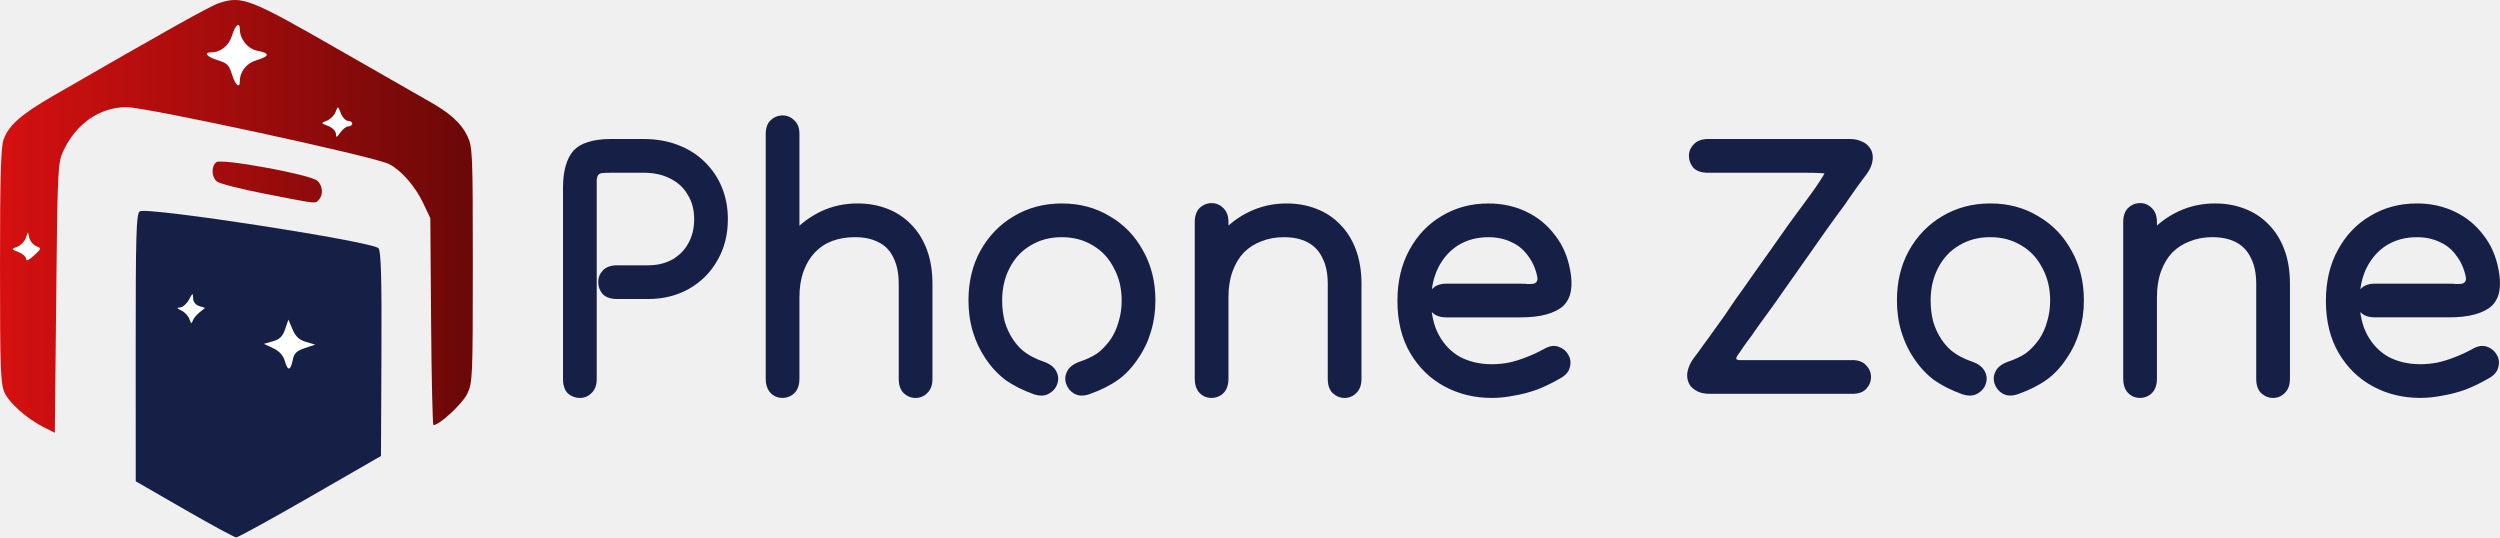
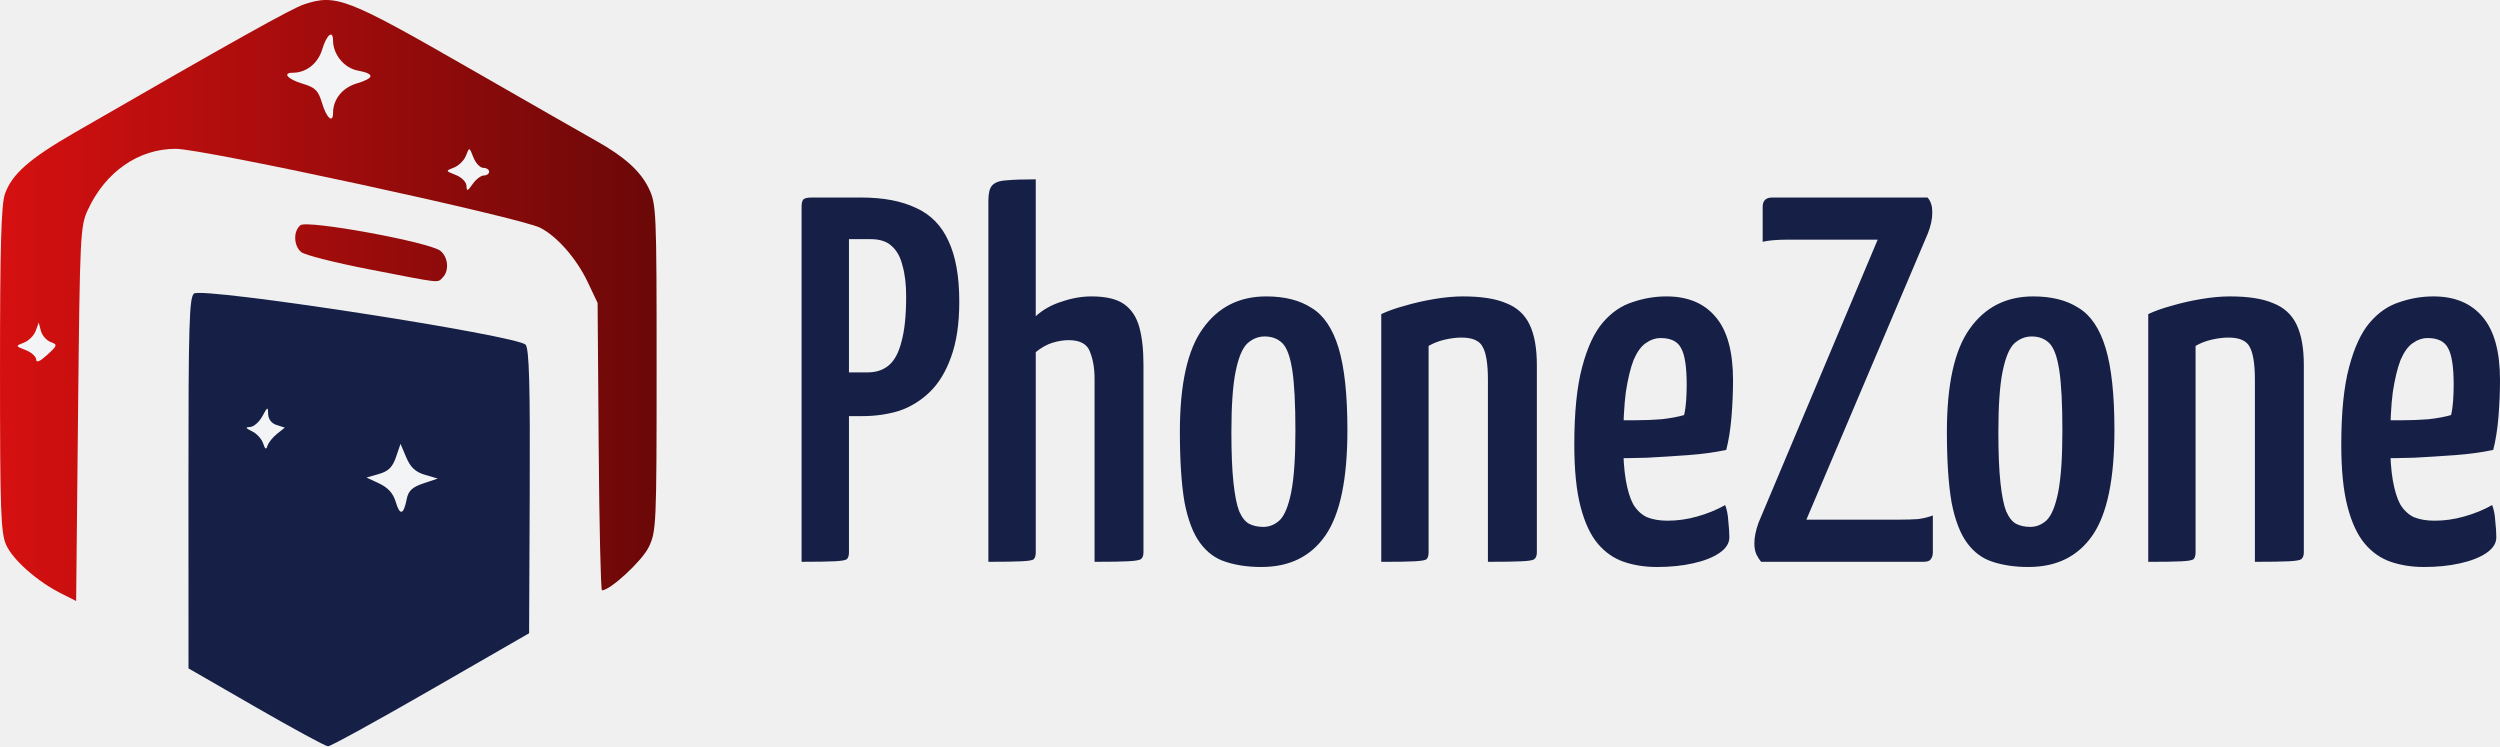
- <svg xmlns="http://www.w3.org/2000/svg" xmlns:xlink="http://www.w3.org/1999/xlink" width="150.645mm" height="32.383mm" viewBox="0 0 150.645 32.383" version="1.1" id="svg1" xml:space="preserve">
+ <svg xmlns="http://www.w3.org/2000/svg" xmlns:xlink="http://www.w3.org/1999/xlink" width="108.475mm" height="32.383mm" viewBox="0 0 108.475 32.383" version="1.1" id="svg1" xml:space="preserve">
  <defs id="defs1">
    <linearGradient id="linearGradient17">
      <stop style="stop-color:#d61010;stop-opacity:1;" offset="0" id="stop17" />
      <stop style="stop-color:#6b0808;stop-opacity:1;" offset="1" id="stop18" />
    </linearGradient>
    <linearGradient xlink:href="#linearGradient17" id="linearGradient18" x1="82.345" y1="150.453" x2="127.986" y2="150.453" gradientUnits="userSpaceOnUse" />
    <linearGradient xlink:href="#linearGradient17" id="linearGradient19" gradientUnits="userSpaceOnUse" x1="82.345" y1="150.453" x2="127.986" y2="150.453" />
    <linearGradient xlink:href="#linearGradient17" id="linearGradient20" gradientUnits="userSpaceOnUse" x1="82.345" y1="150.453" x2="127.986" y2="150.453" />
  </defs>
-   <g id="layer1" transform="translate(-40.64018,-97.9239)">
-     <g id="g18" transform="matrix(0.6242145,0,0,0.6242145,-10.76093,17.04837)">
-       <g id="g17" style="fill:url(#linearGradient18)">
-         <path style="fill:url(#linearGradient19)" d="m 107.979,148.281 c -2.345,-0.457 -4.459,-0.994 -4.696,-1.194 -0.531,-0.447 -0.562,-1.448 -0.058,-1.867 0.469,-0.389 9.028,1.181 9.746,1.788 0.534,0.452 0.608,1.382 0.146,1.844 -0.387,0.387 0.015,0.431 -5.137,-0.572 z" id="path8" />
-         <path style="opacity:1;mix-blend-mode:normal;fill:url(#linearGradient20)" d="m 86.579,170.807 c -1.65,-0.835 -3.329,-2.318 -3.802,-3.358 -0.377,-0.829 -0.431,-2.364 -0.431,-12.193 0,-8.535 0.083,-11.478 0.343,-12.212 0.491,-1.383 1.698,-2.446 4.839,-4.259 10.983,-6.339 15.089,-8.634 15.965,-8.923 2.201,-0.726 2.973,-0.429 11.32,4.362 4.263,2.447 8.286,4.748 8.941,5.113 1.987,1.109 3.106,2.114 3.683,3.307 0.531,1.096 0.55,1.534 0.55,12.478 0,10.937 -0.02,11.383 -0.549,12.476 -0.463,0.957 -2.676,3.002 -3.248,3.002 -0.085,0 -0.188,-4.495 -0.229,-9.988 l -0.075,-9.988 -0.689,-1.455 c -0.769,-1.623 -2.126,-3.175 -3.298,-3.772 -1.409,-0.718 -23.434,-5.489 -25.338,-5.489 -2.586,0 -4.875,1.587 -6.105,4.233 -0.532,1.144 -0.559,1.704 -0.686,14.195 l -0.132,13.004 z" id="path4" />
-       </g>
-       <path style="fill:#161f45;fill-opacity:1" d="m 100.142,178.729 -4.693,-2.704 -0.004,-12.866 c -0.003,-10.99 0.053,-12.913 0.385,-13.188 0.576,-0.478 22.59,2.922 23.058,3.561 0.243,0.332 0.312,2.884 0.279,10.246 l -0.044,9.804 -6.834,3.934 c -3.759,2.164 -6.974,3.93 -7.144,3.925 -0.17,-0.005 -2.421,-1.225 -5.002,-2.712 z" id="path1" />
-       <path style="fill:#ffffff;fill-opacity:1" d="m 101.603,159.719 0.541,-0.431 -0.573,-0.182 c -0.352,-0.112 -0.577,-0.405 -0.584,-0.759 -0.01,-0.53 -0.043,-0.518 -0.405,0.15 -0.217,0.4 -0.599,0.736 -0.849,0.746 -0.355,0.014 -0.326,0.08 0.135,0.302 0.324,0.156 0.67,0.535 0.769,0.842 0.134,0.417 0.21,0.458 0.302,0.161 0.068,-0.218 0.366,-0.591 0.664,-0.828 z" id="path3" />
-       <path style="fill:#ffffff;fill-opacity:1" d="m 105.496,137.409 c 0,-0.935 0.649,-1.747 1.631,-2.041 1.265,-0.379 1.291,-0.674 0.079,-0.901 -0.935,-0.175 -1.71,-1.121 -1.71,-2.084 0,-0.771 -0.445,-0.411 -0.749,0.605 -0.294,0.982 -1.106,1.631 -2.041,1.631 -0.759,0 -0.364,0.452 0.666,0.76 0.897,0.269 1.096,0.468 1.365,1.365 0.308,1.03 0.76,1.425 0.76,0.666 z" id="path7" />
-       <path style="fill:#ffffff;fill-opacity:1" d="m 115.98,141.762 c 0.201,0 0.365,-0.119 0.365,-0.265 0,-0.146 -0.182,-0.265 -0.403,-0.265 -0.222,0 -0.532,-0.327 -0.689,-0.728 -0.285,-0.727 -0.285,-0.727 -0.516,-0.126 -0.127,0.331 -0.502,0.706 -0.833,0.833 -0.601,0.231 -0.601,0.231 0.126,0.516 0.401,0.157 0.734,0.496 0.741,0.755 0.012,0.4 0.075,0.381 0.429,-0.126 0.228,-0.327 0.579,-0.595 0.78,-0.595 z" id="path6" />
-       <path style="fill:#ffffff;fill-opacity:1" d="m 85.863,153.337 c -0.289,-0.11 -0.592,-0.458 -0.675,-0.774 l -0.15,-0.575 -0.215,0.582 c -0.118,0.32 -0.486,0.686 -0.817,0.813 -0.601,0.231 -0.601,0.231 0.126,0.516 0.4,0.157 0.728,0.453 0.728,0.658 0,0.246 0.26,0.136 0.764,-0.324 0.724,-0.66 0.736,-0.708 0.24,-0.896 z" id="path5" />
-       <path style="fill:#ffffff;fill-opacity:1" d="m 110.61,164.281 c 0.121,-0.605 0.375,-0.849 1.159,-1.113 l 1.004,-0.338 -0.893,-0.263 c -0.657,-0.194 -0.999,-0.513 -1.294,-1.207 l -0.4,-0.944 -0.316,0.923 c -0.239,0.698 -0.526,0.983 -1.182,1.171 l -0.865,0.248 0.888,0.417 c 0.603,0.283 0.968,0.688 1.137,1.261 0.29,0.985 0.546,0.934 0.764,-0.153 z" id="path2" />
+   <g id="g18" transform="matrix(0.6242145,0,0,0.6242145,-51.40112,-80.87553)">
+     <g id="g17" style="fill:url(#linearGradient18)">
+       <path style="fill:url(#linearGradient19)" d="m 107.979,148.281 c -2.345,-0.457 -4.459,-0.994 -4.696,-1.194 -0.531,-0.447 -0.562,-1.448 -0.058,-1.867 0.469,-0.389 9.028,1.181 9.746,1.788 0.534,0.452 0.608,1.382 0.146,1.844 -0.387,0.387 0.015,0.431 -5.137,-0.572 z" id="path8" />
+       <path style="opacity:1;mix-blend-mode:normal;fill:url(#linearGradient20)" d="m 86.579,170.807 c -1.65,-0.835 -3.329,-2.318 -3.802,-3.358 -0.377,-0.829 -0.431,-2.364 -0.431,-12.193 0,-8.535 0.083,-11.478 0.343,-12.212 0.491,-1.383 1.698,-2.446 4.839,-4.259 10.983,-6.339 15.089,-8.634 15.965,-8.923 2.201,-0.726 2.973,-0.429 11.32,4.362 4.263,2.447 8.286,4.748 8.941,5.113 1.987,1.109 3.106,2.114 3.683,3.307 0.531,1.096 0.55,1.534 0.55,12.478 0,10.937 -0.02,11.383 -0.549,12.476 -0.463,0.957 -2.676,3.002 -3.248,3.002 -0.085,0 -0.188,-4.495 -0.229,-9.988 l -0.075,-9.988 -0.689,-1.455 c -0.769,-1.623 -2.126,-3.175 -3.298,-3.772 -1.409,-0.718 -23.434,-5.489 -25.338,-5.489 -2.586,0 -4.875,1.587 -6.105,4.233 -0.532,1.144 -0.559,1.704 -0.686,14.195 l -0.132,13.004 z" id="path4" />
    </g>
-     <path style="font-weight:bold;font-size:22.578px;font-family:'Tilt Neon';-inkscape-font-specification:'Tilt Neon, Bold';fill:#161f45;stroke-width:0.265" d="m 77.84,113.91 q -0.587,0 -0.881,0.316 -0.271,0.294 -0.271,0.7 0,0.406 0.271,0.722 0.294,0.294 0.881,0.294 0.655,0 0.993,0 0.361,0 0.858,0 1.377,0 2.461,-0.61 1.106,-0.632 1.716,-1.716 0.632,-1.084 0.632,-2.484 0,-1.039 -0.361,-1.919 -0.361,-0.881 -1.039,-1.535 -0.655,-0.655 -1.603,-1.016 -0.926,-0.361 -2.077,-0.361 -0.316,0 -0.677,0 -0.339,0 -0.677,0 -0.339,0 -0.655,0 -0.768,0 -1.332,0.181 -0.542,0.158 -0.881,0.519 -0.316,0.361 -0.474,0.926 -0.158,0.542 -0.158,1.31 0,1.287 0,2.461 0,1.174 0,2.235 0,1.061 0,2.009 0,0.926 0,1.693 0,0.474 0,0.971 0,0.497 0,1.039 0,0.542 0,1.106 0,0.587 0.294,0.881 0.316,0.271 0.722,0.271 0.406,0 0.7,-0.294 0.316,-0.294 0.316,-0.858 0,-0.564 0,-1.061 0,-0.497 0,-0.993 0,-0.497 0,-1.061 0,-1.151 0,-2.28 0,-1.151 0,-2.213 0,-1.084 0,-2.055 0,-0.993 0,-1.851 0,-0.316 0,-0.497 0.023,-0.181 0.09,-0.271 0.068,-0.09 0.226,-0.113 0.181,-0.023 0.497,-0.023 0.564,0 0.993,0 0.452,0 1.016,0 0.948,0 1.626,0.361 0.677,0.339 1.039,0.971 0.384,0.61 0.384,1.468 0,0.835 -0.361,1.468 -0.339,0.61 -0.971,0.971 -0.632,0.339 -1.445,0.339 -0.452,0 -0.835,0 -0.384,0 -1.016,0 z m 16.956,6.841 q 0,0.564 0.294,0.858 0.316,0.294 0.722,0.294 0.406,0 0.7,-0.294 0.316,-0.294 0.316,-0.858 0,-0.564 0,-1.039 0,-0.497 0,-0.971 0,-0.497 0,-1.039 0,-0.79 0,-1.468 0,-0.677 0,-1.197 0,-1.174 -0.339,-2.077 -0.339,-0.903 -0.948,-1.513 -0.61,-0.632 -1.445,-0.948 -0.813,-0.316 -1.784,-0.316 -1.174,0 -2.19,0.474 -0.993,0.474 -1.761,1.31 -0.745,0.813 -1.174,1.874 -0.406,1.061 -0.406,2.213 0,0.564 0,1.197 0,0.61 0,1.219 0,0.61 0,1.197 0,0.564 0,1.084 0,0.452 0.203,0.745 0.203,0.271 0.497,0.361 0.316,0.09 0.61,0 0.316,-0.09 0.519,-0.361 0.203,-0.294 0.203,-0.745 0,-0.474 0,-1.445 0,-0.993 0,-2.235 0,-1.242 0,-2.529 0,-1.287 0,-2.416 0,-1.129 0,-1.874 0,-0.745 0,-0.858 0,-0.632 0,-1.084 0,-0.474 0,-0.835 0,-0.384 0,-0.722 0,-0.361 0,-0.745 0,-0.564 -0.316,-0.835 -0.294,-0.294 -0.7,-0.294 -0.406,0 -0.722,0.294 -0.294,0.271 -0.294,0.835 0,0.384 0,0.948 0,0.542 0,1.174 0,0.632 0,1.264 0,0.181 0,0.993 0,0.79 0,1.964 0,1.151 0,2.461 0,1.31 0,2.551 0,1.219 0,2.122 0,0.903 0,1.264 0,0.452 0.203,0.745 0.203,0.271 0.497,0.361 0.316,0.09 0.61,0 0.316,-0.09 0.519,-0.361 0.203,-0.294 0.203,-0.745 0,-0.7 0,-1.648 0,-0.971 0,-1.851 0,-0.903 0,-1.422 0,-0.881 0.248,-1.558 0.248,-0.677 0.677,-1.129 0.452,-0.474 1.061,-0.7 0.61,-0.226 1.355,-0.226 0.858,0 1.445,0.316 0.587,0.294 0.881,0.926 0.316,0.632 0.316,1.58 0,0.768 0,1.445 0,0.677 0,1.219 0,0.452 0,0.993 0,0.519 0,1.061 0,0.519 0,0.993 z m 8.128,0.926 q 0.542,0.181 0.903,-0.023 0.384,-0.203 0.519,-0.587 0.135,-0.384 -0.045,-0.745 -0.181,-0.384 -0.722,-0.587 -0.406,-0.135 -0.745,-0.316 -0.339,-0.181 -0.632,-0.429 -0.271,-0.248 -0.519,-0.61 -0.316,-0.474 -0.497,-1.061 -0.158,-0.61 -0.158,-1.287 0,-1.106 0.452,-1.964 0.452,-0.881 1.264,-1.355 0.813,-0.497 1.874,-0.497 1.061,0 1.874,0.497 0.813,0.474 1.264,1.355 0.474,0.858 0.474,1.964 0,0.677 -0.181,1.264 -0.158,0.587 -0.474,1.061 -0.384,0.542 -0.813,0.858 -0.429,0.294 -1.106,0.519 -0.542,0.203 -0.722,0.587 -0.181,0.361 -0.045,0.745 0.135,0.384 0.497,0.587 0.384,0.203 0.903,0.023 1.016,-0.361 1.716,-0.858 0.7,-0.497 1.242,-1.332 0.497,-0.722 0.745,-1.58 0.271,-0.881 0.271,-1.874 0,-1.693 -0.745,-3.003 -0.722,-1.332 -2.009,-2.077 -1.264,-0.768 -2.89,-0.768 -1.603,0 -2.89,0.768 -1.264,0.745 -2.009,2.077 -0.722,1.31 -0.722,3.003 0,1.016 0.271,1.897 0.271,0.881 0.745,1.58 0.542,0.813 1.242,1.332 0.722,0.497 1.671,0.835 z m 17.724,-0.926 q 0,0.564 0.294,0.858 0.316,0.294 0.722,0.294 0.406,0 0.7,-0.294 0.316,-0.294 0.316,-0.858 0,-0.564 0,-1.039 0,-0.474 0,-0.948 0,-0.497 0,-1.061 0,-0.813 0,-1.468 0,-0.677 0,-1.197 0,-1.174 -0.339,-2.077 -0.339,-0.903 -0.948,-1.513 -0.61,-0.632 -1.445,-0.948 -0.813,-0.316 -1.784,-0.316 -1.174,0 -2.19,0.474 -1.016,0.474 -1.761,1.31 -0.745,0.813 -1.174,1.874 -0.406,1.061 -0.406,2.213 0,0.564 0,1.197 0,0.61 0,1.219 0,0.61 0,1.197 0,0.564 0,1.084 0,0.452 0.203,0.745 0.203,0.271 0.497,0.361 0.316,0.09 0.61,0 0.316,-0.09 0.519,-0.361 0.203,-0.294 0.203,-0.745 0,-0.406 0,-1.151 0,-0.768 0,-1.648 0,-0.903 0,-1.738 0,-0.858 0,-1.445 0,-0.61 0,-0.745 0,-0.497 0,-0.926 0,-0.429 0,-0.858 0,-0.429 0,-0.926 0,-0.564 -0.316,-0.858 -0.294,-0.294 -0.7,-0.294 -0.406,0 -0.722,0.294 -0.294,0.294 -0.294,0.858 0,0.452 0,0.903 0,0.452 0,0.903 0,0.452 0,0.903 0,0.226 0,0.835 0,0.61 0,1.445 0,0.813 0,1.693 0,0.858 0,1.603 0,0.722 0,1.151 0,0.452 0.203,0.745 0.203,0.271 0.497,0.361 0.316,0.09 0.61,0 0.316,-0.09 0.519,-0.361 0.203,-0.294 0.203,-0.745 0,-0.519 0,-1.197 0,-0.7 0,-1.4 0,-0.7 0,-1.31 0,-0.632 0,-1.016 0,-0.881 0.248,-1.558 0.248,-0.677 0.677,-1.129 0.452,-0.452 1.061,-0.677 0.61,-0.248 1.355,-0.248 0.858,0 1.445,0.316 0.587,0.316 0.881,0.948 0.316,0.61 0.316,1.558 0,0.79 0,1.468 0,0.655 0,1.197 0,0.452 0,0.993 0,0.519 0,1.061 0,0.519 0,0.993 z m 7.157,-5.735 q -0.564,0 -0.858,0.316 -0.294,0.294 -0.294,0.7 0,0.406 0.294,0.722 0.294,0.294 0.858,0.294 0.474,0 0.948,0 0.497,0 1.016,0 0.542,0 1.151,0 0.61,0 1.332,0 0.948,0 1.58,-0.181 0.655,-0.181 1.016,-0.519 0.361,-0.361 0.452,-0.903 0.09,-0.542 -0.045,-1.242 -0.226,-1.242 -0.926,-2.122 -0.677,-0.903 -1.716,-1.4 -1.039,-0.497 -2.28,-0.497 -1.558,0 -2.8,0.745 -1.242,0.722 -1.964,2.055 -0.722,1.31 -0.722,3.071 0,1.829 0.768,3.138 0.768,1.31 2.055,2.009 1.287,0.7 2.867,0.7 0.632,0 1.31,-0.135 0.7,-0.113 1.4,-0.361 0.7,-0.271 1.4,-0.677 0.497,-0.271 0.587,-0.677 0.113,-0.406 -0.09,-0.745 -0.203,-0.361 -0.61,-0.497 -0.384,-0.135 -0.881,0.158 -0.542,0.294 -1.084,0.497 -0.519,0.203 -1.039,0.316 -0.519,0.09 -0.993,0.09 -1.061,0 -1.897,-0.429 -0.813,-0.452 -1.287,-1.31 -0.474,-0.858 -0.474,-2.077 0,-1.151 0.429,-2.009 0.452,-0.881 1.219,-1.355 0.79,-0.474 1.806,-0.474 0.768,0 1.377,0.294 0.61,0.271 0.993,0.813 0.406,0.519 0.564,1.242 0.045,0.226 -0.023,0.316 -0.045,0.09 -0.181,0.135 -0.113,0.023 -0.339,0.023 -0.203,-0.023 -0.474,-0.023 -0.745,0 -1.535,0 -0.768,0 -1.513,0 -0.745,0 -1.4,0 z m 15.759,-8.715 q -0.564,0 -0.858,0.316 -0.294,0.294 -0.294,0.7 0,0.406 0.271,0.722 0.294,0.294 0.881,0.294 0.497,0 0.993,0 0.519,0 1.151,0 0.632,0 1.535,0 0.926,0 2.258,0 1.061,0 1.671,0.113 0.61,0.09 0.903,0.226 0.316,0.113 0.452,0.181 0.135,0.045 0.248,-0.023 0.113,-0.09 0.339,-0.406 0.226,-0.316 0.316,-0.61 0.09,-0.316 0.045,-0.587 -0.045,-0.271 -0.226,-0.474 -0.158,-0.203 -0.452,-0.316 -0.294,-0.135 -0.677,-0.135 -0.384,0 -0.542,0.068 -0.158,0.045 -0.226,0.226 -0.045,0.181 -0.181,0.542 -0.113,0.361 -0.452,0.993 -0.316,0.61 -0.993,1.535 -0.677,0.926 -1.31,1.784 -0.61,0.858 -1.129,1.603 -0.519,0.722 -0.948,1.332 -0.429,0.61 -0.745,1.061 -0.316,0.429 -0.497,0.7 -0.226,0.339 -0.519,0.768 -0.294,0.406 -0.632,0.881 -0.316,0.452 -0.655,0.903 -0.316,0.452 -0.61,0.835 -0.226,0.316 -0.316,0.632 -0.09,0.294 -0.045,0.564 0.045,0.271 0.203,0.474 0.181,0.203 0.474,0.339 0.294,0.113 0.677,0.113 0.497,0 0.813,0 0.339,0 0.61,0 0.294,0 0.632,0 0.361,0 0.881,0 0.519,0 1.264,0 0.768,0 1.58,0 0.813,0 1.558,0 0.745,0 1.242,0 0.564,0 0.835,-0.294 0.294,-0.316 0.294,-0.722 0,-0.406 -0.294,-0.7 -0.271,-0.316 -0.835,-0.316 -0.519,0 -1.061,0 -0.519,0 -1.084,0 -0.542,0 -1.129,0 -0.587,0 -1.197,0 -0.406,0 -0.677,0 -0.271,0 -0.452,0 -0.158,0 -0.294,0 -0.135,0 -0.271,0 -0.135,0 -0.339,0 -0.203,0 -0.316,0 -0.113,-0.023 -0.158,-0.045 -0.023,-0.045 0,-0.113 0.023,-0.068 0.09,-0.158 0.068,-0.09 0.158,-0.226 0.09,-0.135 0.181,-0.271 0.113,-0.158 0.226,-0.316 0.135,-0.181 0.271,-0.361 0.135,-0.203 0.294,-0.429 0.158,-0.226 0.361,-0.497 0.203,-0.271 0.655,-0.903 0.452,-0.632 1.016,-1.445 0.564,-0.813 1.129,-1.603 0.564,-0.813 1.016,-1.445 0.452,-0.632 0.632,-0.881 0.248,-0.339 0.452,-0.61 0.203,-0.294 0.406,-0.587 0.203,-0.294 0.429,-0.61 0.226,-0.316 0.519,-0.7 0.226,-0.316 0.316,-0.61 0.09,-0.316 0.045,-0.587 -0.045,-0.271 -0.226,-0.474 -0.158,-0.203 -0.452,-0.316 -0.294,-0.135 -0.677,-0.135 -0.497,0 -0.835,0 -0.316,0 -0.61,0 -0.271,0 -0.632,0 -0.339,0 -0.858,0 -0.519,0 -1.264,0 -0.745,0 -1.558,0 -0.813,0 -1.558,0 -0.745,0 -1.242,0 z m 15.308,15.375 q 0.542,0.181 0.903,-0.023 0.384,-0.203 0.519,-0.587 0.135,-0.384 -0.045,-0.745 -0.181,-0.384 -0.722,-0.587 -0.406,-0.135 -0.745,-0.316 -0.339,-0.181 -0.632,-0.429 -0.271,-0.248 -0.519,-0.61 -0.316,-0.474 -0.497,-1.061 -0.158,-0.61 -0.158,-1.287 0,-1.106 0.452,-1.964 0.452,-0.881 1.264,-1.355 0.813,-0.497 1.874,-0.497 1.061,0 1.874,0.497 0.813,0.474 1.264,1.355 0.474,0.858 0.474,1.964 0,0.677 -0.181,1.264 -0.158,0.587 -0.474,1.061 -0.384,0.542 -0.813,0.858 -0.429,0.294 -1.106,0.519 -0.542,0.203 -0.722,0.587 -0.181,0.361 -0.045,0.745 0.135,0.384 0.497,0.587 0.384,0.203 0.903,0.023 1.016,-0.361 1.716,-0.858 0.7,-0.497 1.242,-1.332 0.497,-0.722 0.745,-1.58 0.271,-0.881 0.271,-1.874 0,-1.693 -0.745,-3.003 -0.722,-1.332 -2.009,-2.077 -1.264,-0.768 -2.89,-0.768 -1.603,0 -2.89,0.768 -1.264,0.745 -2.009,2.077 -0.722,1.31 -0.722,3.003 0,1.016 0.271,1.897 0.271,0.881 0.745,1.58 0.542,0.813 1.242,1.332 0.722,0.497 1.671,0.835 z m 17.724,-0.926 q 0,0.564 0.294,0.858 0.316,0.294 0.722,0.294 0.406,0 0.7,-0.294 0.316,-0.294 0.316,-0.858 0,-0.564 0,-1.039 0,-0.474 0,-0.948 0,-0.497 0,-1.061 0,-0.813 0,-1.468 0,-0.677 0,-1.197 0,-1.174 -0.339,-2.077 -0.339,-0.903 -0.948,-1.513 -0.61,-0.632 -1.445,-0.948 -0.813,-0.316 -1.784,-0.316 -1.174,0 -2.19,0.474 -1.016,0.474 -1.761,1.31 -0.745,0.813 -1.174,1.874 -0.406,1.061 -0.406,2.213 0,0.564 0,1.197 0,0.61 0,1.219 0,0.61 0,1.197 0,0.564 0,1.084 0,0.452 0.203,0.745 0.203,0.271 0.497,0.361 0.316,0.09 0.61,0 0.316,-0.09 0.519,-0.361 0.203,-0.294 0.203,-0.745 0,-0.406 0,-1.151 0,-0.768 0,-1.648 0,-0.903 0,-1.738 0,-0.858 0,-1.445 0,-0.61 0,-0.745 0,-0.497 0,-0.926 0,-0.429 0,-0.858 0,-0.429 0,-0.926 0,-0.564 -0.316,-0.858 -0.294,-0.294 -0.7,-0.294 -0.406,0 -0.722,0.294 -0.294,0.294 -0.294,0.858 0,0.452 0,0.903 0,0.452 0,0.903 0,0.452 0,0.903 0,0.226 0,0.835 0,0.61 0,1.445 0,0.813 0,1.693 0,0.858 0,1.603 0,0.722 0,1.151 0,0.452 0.203,0.745 0.203,0.271 0.497,0.361 0.316,0.09 0.61,0 0.316,-0.09 0.519,-0.361 0.203,-0.294 0.203,-0.745 0,-0.519 0,-1.197 0,-0.7 0,-1.4 0,-0.7 0,-1.31 0,-0.632 0,-1.016 0,-0.881 0.248,-1.558 0.248,-0.677 0.677,-1.129 0.452,-0.452 1.061,-0.677 0.61,-0.248 1.355,-0.248 0.858,0 1.445,0.316 0.587,0.316 0.881,0.948 0.316,0.61 0.316,1.558 0,0.79 0,1.468 0,0.655 0,1.197 0,0.452 0,0.993 0,0.519 0,1.061 0,0.519 0,0.993 z m 7.157,-5.735 q -0.564,0 -0.858,0.316 -0.294,0.294 -0.294,0.7 0,0.406 0.294,0.722 0.294,0.294 0.858,0.294 0.474,0 0.948,0 0.497,0 1.016,0 0.542,0 1.151,0 0.61,0 1.332,0 0.948,0 1.58,-0.181 0.655,-0.181 1.016,-0.519 0.361,-0.361 0.452,-0.903 0.09,-0.542 -0.045,-1.242 -0.226,-1.242 -0.926,-2.122 -0.677,-0.903 -1.716,-1.4 -1.039,-0.497 -2.28,-0.497 -1.558,0 -2.8,0.745 -1.242,0.722 -1.964,2.055 -0.722,1.31 -0.722,3.071 0,1.829 0.768,3.138 0.768,1.31 2.055,2.009 1.287,0.7 2.867,0.7 0.632,0 1.31,-0.135 0.7,-0.113 1.4,-0.361 0.7,-0.271 1.4,-0.677 0.497,-0.271 0.587,-0.677 0.113,-0.406 -0.09,-0.745 -0.203,-0.361 -0.61,-0.497 -0.384,-0.135 -0.881,0.158 -0.542,0.294 -1.084,0.497 -0.519,0.203 -1.039,0.316 -0.519,0.09 -0.993,0.09 -1.061,0 -1.897,-0.429 -0.813,-0.452 -1.287,-1.31 -0.474,-0.858 -0.474,-2.077 0,-1.151 0.429,-2.009 0.452,-0.881 1.219,-1.355 0.79,-0.474 1.806,-0.474 0.768,0 1.377,0.294 0.61,0.271 0.993,0.813 0.406,0.519 0.564,1.242 0.045,0.226 -0.023,0.316 -0.045,0.09 -0.181,0.135 -0.113,0.023 -0.339,0.023 -0.203,-0.023 -0.474,-0.023 -0.745,0 -1.535,0 -0.768,0 -1.513,0 -0.745,0 -1.4,0 z" id="text20" aria-label="Phone Zone" />
+     <path style="fill:#161f45;fill-opacity:1" d="m 100.142,178.729 -4.693,-2.704 -0.004,-12.866 c -0.003,-10.99 0.053,-12.913 0.385,-13.188 0.576,-0.478 22.59,2.922 23.058,3.561 0.243,0.332 0.312,2.884 0.279,10.246 l -0.044,9.804 -6.834,3.934 c -3.759,2.164 -6.974,3.93 -7.144,3.925 -0.17,-0.005 -2.421,-1.225 -5.002,-2.712 z" id="path1" />
+     <path style="fill:#f3f4f6;fill-opacity:1" d="m 101.603,159.719 0.541,-0.431 -0.573,-0.182 c -0.352,-0.112 -0.577,-0.405 -0.584,-0.759 -0.01,-0.53 -0.043,-0.518 -0.405,0.15 -0.217,0.4 -0.599,0.736 -0.849,0.746 -0.355,0.014 -0.326,0.08 0.135,0.302 0.324,0.156 0.67,0.535 0.769,0.842 0.134,0.417 0.21,0.458 0.302,0.161 0.068,-0.218 0.366,-0.591 0.664,-0.828 z" id="path3" />
+     <path style="fill:#f3f4f6;fill-opacity:1" d="m 105.496,137.409 c 0,-0.935 0.649,-1.747 1.631,-2.041 1.265,-0.379 1.291,-0.674 0.079,-0.901 -0.935,-0.175 -1.71,-1.121 -1.71,-2.084 0,-0.771 -0.445,-0.411 -0.749,0.605 -0.294,0.982 -1.106,1.631 -2.041,1.631 -0.759,0 -0.364,0.452 0.666,0.76 0.897,0.269 1.096,0.468 1.365,1.365 0.308,1.03 0.76,1.425 0.76,0.666 z" id="path7" />
+     <path style="fill:#f3f4f6;fill-opacity:1" d="m 115.98,141.762 c 0.201,0 0.365,-0.119 0.365,-0.265 0,-0.146 -0.182,-0.265 -0.403,-0.265 -0.222,0 -0.532,-0.327 -0.689,-0.728 -0.285,-0.727 -0.285,-0.727 -0.516,-0.126 -0.127,0.331 -0.502,0.706 -0.833,0.833 -0.601,0.231 -0.601,0.231 0.126,0.516 0.401,0.157 0.734,0.496 0.741,0.755 0.012,0.4 0.075,0.381 0.429,-0.126 0.228,-0.327 0.579,-0.595 0.78,-0.595 z" id="path6" />
+     <path style="fill:#f3f4f6;fill-opacity:1" d="m 85.863,153.337 c -0.289,-0.11 -0.592,-0.458 -0.675,-0.774 l -0.15,-0.575 -0.215,0.582 c -0.118,0.32 -0.486,0.686 -0.817,0.813 -0.601,0.231 -0.601,0.231 0.126,0.516 0.4,0.157 0.728,0.453 0.728,0.658 0,0.246 0.26,0.136 0.764,-0.324 0.724,-0.66 0.736,-0.708 0.24,-0.896 z" id="path5" />
+     <path style="fill:#f3f4f6;fill-opacity:1" d="m 110.61,164.281 c 0.121,-0.605 0.375,-0.849 1.159,-1.113 l 1.004,-0.338 -0.893,-0.263 c -0.657,-0.194 -0.999,-0.513 -1.294,-1.207 l -0.4,-0.944 -0.316,0.923 c -0.239,0.698 -0.526,0.983 -1.182,1.171 l -0.865,0.248 0.888,0.417 c 0.603,0.283 0.968,0.688 1.137,1.261 0.29,0.985 0.546,0.934 0.764,-0.153 z" id="path2" />
  </g>
+   <path style="font-weight:500;font-size:22.578px;line-height:0;font-family:'Yanone Kaffeesatz';-inkscape-font-specification:'Yanone Kaffeesatz Medium';word-spacing:0px;fill:#161f45;stroke-width:0.265" d="m 35.436,18.054 q -0.361,0 -0.384,-0.113 -0.023,-0.113 -0.023,-0.406 V 9 q 0,-0.045 0,-0.226 0.023,-0.203 0.294,-0.203 h 2.055 q 1.422,0 2.371,0.452 0.948,0.429 1.4,1.422 0.474,0.993 0.474,2.642 0,1.445 -0.361,2.416 -0.339,0.948 -0.926,1.513 -0.587,0.564 -1.332,0.813 -0.745,0.226 -1.58,0.226 z m -0.655,6.322 V 8.978 q 0,-0.226 0.068,-0.316 0.09,-0.09 0.339,-0.09 h 1.242 q 0.316,0 0.361,0.203 0.045,0.203 0.045,0.203 V 23.969 q 0,0.203 -0.09,0.294 -0.09,0.068 -0.519,0.09 -0.406,0.023 -1.445,0.023 z m 2.032,-8.218 h 0.835 q 0.542,0 0.903,-0.294 0.384,-0.316 0.564,-1.039 0.203,-0.722 0.203,-1.964 0,-0.79 -0.158,-1.332 -0.135,-0.564 -0.474,-0.858 -0.316,-0.294 -0.903,-0.294 h -0.971 z m 6.073,8.218 V 8.707 q 0,-0.474 0.158,-0.655 0.181,-0.203 0.61,-0.226 0.452,-0.045 1.287,-0.045 v 5.938 q 0.474,-0.429 1.129,-0.632 0.655,-0.226 1.287,-0.226 0.948,0 1.422,0.339 0.474,0.339 0.655,0.993 0.181,0.655 0.181,1.626 v 8.151 q 0,0.203 -0.113,0.294 -0.113,0.068 -0.564,0.09 -0.429,0.023 -1.445,0.023 v -7.947 q 0,-0.677 -0.203,-1.174 -0.181,-0.497 -0.926,-0.497 -0.316,0 -0.7,0.113 -0.361,0.113 -0.722,0.406 v 8.692 q 0,0.203 -0.09,0.294 -0.068,0.068 -0.519,0.09 -0.429,0.023 -1.445,0.023 z m 11.853,0.226 q -0.881,0 -1.558,-0.226 -0.655,-0.203 -1.106,-0.813 -0.452,-0.61 -0.677,-1.761 -0.203,-1.174 -0.203,-3.071 0,-3.093 0.993,-4.47 0.993,-1.4 2.754,-1.4 1.197,0 1.964,0.497 0.79,0.474 1.174,1.738 0.384,1.264 0.384,3.567 0,3.183 -0.948,4.561 -0.948,1.377 -2.777,1.377 z M 54.808,22.863 q 0.406,0 0.722,-0.294 0.316,-0.316 0.497,-1.219 0.181,-0.926 0.181,-2.664 0,-1.738 -0.135,-2.619 -0.135,-0.881 -0.429,-1.174 -0.294,-0.294 -0.768,-0.294 -0.429,0 -0.768,0.316 -0.316,0.316 -0.497,1.219 -0.181,0.903 -0.181,2.619 0,1.355 0.09,2.19 0.09,0.835 0.248,1.242 0.181,0.406 0.429,0.542 0.271,0.135 0.61,0.135 z m 5.125,1.513 V 13.629 q 0.429,-0.203 1.016,-0.361 0.61,-0.181 1.287,-0.294 0.677,-0.113 1.242,-0.113 1.197,0 1.874,0.294 0.7,0.271 1.016,0.926 0.316,0.655 0.316,1.761 v 8.128 q 0,0.203 -0.113,0.294 -0.09,0.068 -0.542,0.09 -0.429,0.023 -1.468,0.023 v -7.902 q 0,-1.016 -0.226,-1.422 -0.203,-0.406 -0.926,-0.406 -0.316,0 -0.722,0.09 -0.384,0.09 -0.7,0.271 v 8.963 q 0,0.203 -0.09,0.294 -0.09,0.068 -0.519,0.09 -0.429,0.023 -1.445,0.023 z m 11.966,0.226 q -0.79,0 -1.445,-0.226 -0.655,-0.226 -1.129,-0.79 -0.474,-0.564 -0.745,-1.603 -0.271,-1.039 -0.271,-2.687 0,-2.1 0.339,-3.364 0.339,-1.287 0.903,-1.942 0.564,-0.655 1.287,-0.881 0.722,-0.248 1.468,-0.248 1.4,0 2.145,0.903 0.745,0.881 0.745,2.732 0,0.79 -0.068,1.603 -0.068,0.813 -0.226,1.422 -0.722,0.158 -1.648,0.226 -0.926,0.068 -1.784,0.113 -0.835,0.023 -1.377,0.023 -0.542,0 -0.542,0 l 0.045,-1.671 q 0,0 0.384,0.023 0.384,0 0.971,0 0.587,0 1.151,-0.045 0.587,-0.068 0.971,-0.181 0.068,-0.294 0.09,-0.632 0.023,-0.361 0.023,-0.677 0,-1.174 -0.248,-1.603 -0.226,-0.429 -0.881,-0.429 -0.339,0 -0.655,0.226 -0.294,0.203 -0.519,0.722 -0.203,0.519 -0.339,1.4 -0.113,0.881 -0.113,2.19 0,0.971 0.113,1.626 0.113,0.655 0.316,1.039 0.226,0.384 0.587,0.564 0.384,0.158 0.903,0.158 0.655,0 1.287,-0.181 0.655,-0.181 1.219,-0.497 0.113,0.294 0.135,0.7 0.045,0.384 0.045,0.7 0,0.384 -0.429,0.677 -0.429,0.294 -1.151,0.452 -0.7,0.158 -1.558,0.158 z m 4.516,-0.226 q -0.113,-0.135 -0.203,-0.316 -0.09,-0.203 -0.09,-0.474 0,-0.226 0.045,-0.429 0.045,-0.226 0.135,-0.474 L 81.472,10.4 H 77.476 q -0.248,0 -0.542,0.023 -0.271,0.023 -0.452,0.068 V 8.978 q 0,-0.406 0.406,-0.406 h 6.751 q 0.113,0.135 0.158,0.294 0.045,0.135 0.045,0.361 0,0.429 -0.203,0.926 L 78.379,22.547 h 4.087 q 0.406,0 0.745,-0.023 0.361,-0.045 0.655,-0.158 v 1.603 q 0,0.181 -0.09,0.294 -0.068,0.113 -0.316,0.113 z m 11.605,0.226 q -0.881,0 -1.558,-0.226 -0.655,-0.203 -1.106,-0.813 -0.452,-0.61 -0.677,-1.761 -0.203,-1.174 -0.203,-3.071 0,-3.093 0.993,-4.47 0.993,-1.4 2.754,-1.4 1.197,0 1.964,0.497 0.79,0.474 1.174,1.738 0.384,1.264 0.384,3.567 0,3.183 -0.948,4.561 -0.948,1.377 -2.777,1.377 z M 88.087,22.863 q 0.406,0 0.722,-0.294 0.316,-0.316 0.497,-1.219 0.181,-0.926 0.181,-2.664 0,-1.738 -0.135,-2.619 -0.135,-0.881 -0.429,-1.174 -0.294,-0.294 -0.768,-0.294 -0.429,0 -0.768,0.316 -0.316,0.316 -0.497,1.219 -0.181,0.903 -0.181,2.619 0,1.355 0.09,2.19 0.09,0.835 0.248,1.242 0.181,0.406 0.429,0.542 0.271,0.135 0.61,0.135 z m 5.125,1.513 V 13.629 q 0.429,-0.203 1.016,-0.361 0.61,-0.181 1.287,-0.294 0.677,-0.113 1.242,-0.113 1.197,0 1.874,0.294 0.7,0.271 1.016,0.926 0.316,0.655 0.316,1.761 v 8.128 q 0,0.203 -0.113,0.294 -0.09,0.068 -0.542,0.09 -0.429,0.023 -1.468,0.023 v -7.902 q 0,-1.016 -0.226,-1.422 -0.203,-0.406 -0.926,-0.406 -0.316,0 -0.722,0.09 -0.384,0.09 -0.7,0.271 v 8.963 q 0,0.203 -0.09,0.294 -0.09,0.068 -0.519,0.09 -0.429,0.023 -1.445,0.023 z m 11.966,0.226 q -0.79,0 -1.445,-0.226 -0.655,-0.226 -1.129,-0.79 -0.474,-0.564 -0.745,-1.603 -0.271,-1.039 -0.271,-2.687 0,-2.1 0.339,-3.364 0.339,-1.287 0.903,-1.942 0.564,-0.655 1.287,-0.881 0.722,-0.248 1.468,-0.248 1.4,0 2.145,0.903 0.745,0.881 0.745,2.732 0,0.79 -0.068,1.603 -0.068,0.813 -0.226,1.422 -0.722,0.158 -1.648,0.226 -0.926,0.068 -1.784,0.113 -0.835,0.023 -1.377,0.023 -0.542,0 -0.542,0 l 0.045,-1.671 q 0,0 0.384,0.023 0.384,0 0.971,0 0.587,0 1.151,-0.045 0.587,-0.068 0.971,-0.181 0.068,-0.294 0.09,-0.632 0.023,-0.361 0.023,-0.677 0,-1.174 -0.248,-1.603 -0.226,-0.429 -0.881,-0.429 -0.339,0 -0.655,0.226 -0.294,0.203 -0.519,0.722 -0.203,0.519 -0.339,1.4 -0.113,0.881 -0.113,2.19 0,0.971 0.113,1.626 0.113,0.655 0.316,1.039 0.226,0.384 0.587,0.564 0.384,0.158 0.903,0.158 0.655,0 1.287,-0.181 0.655,-0.181 1.219,-0.497 0.113,0.294 0.135,0.7 0.045,0.384 0.045,0.7 0,0.384 -0.429,0.677 -0.429,0.294 -1.151,0.452 -0.7,0.158 -1.558,0.158 z" id="text1" aria-label="PhoneZone" />
</svg>
